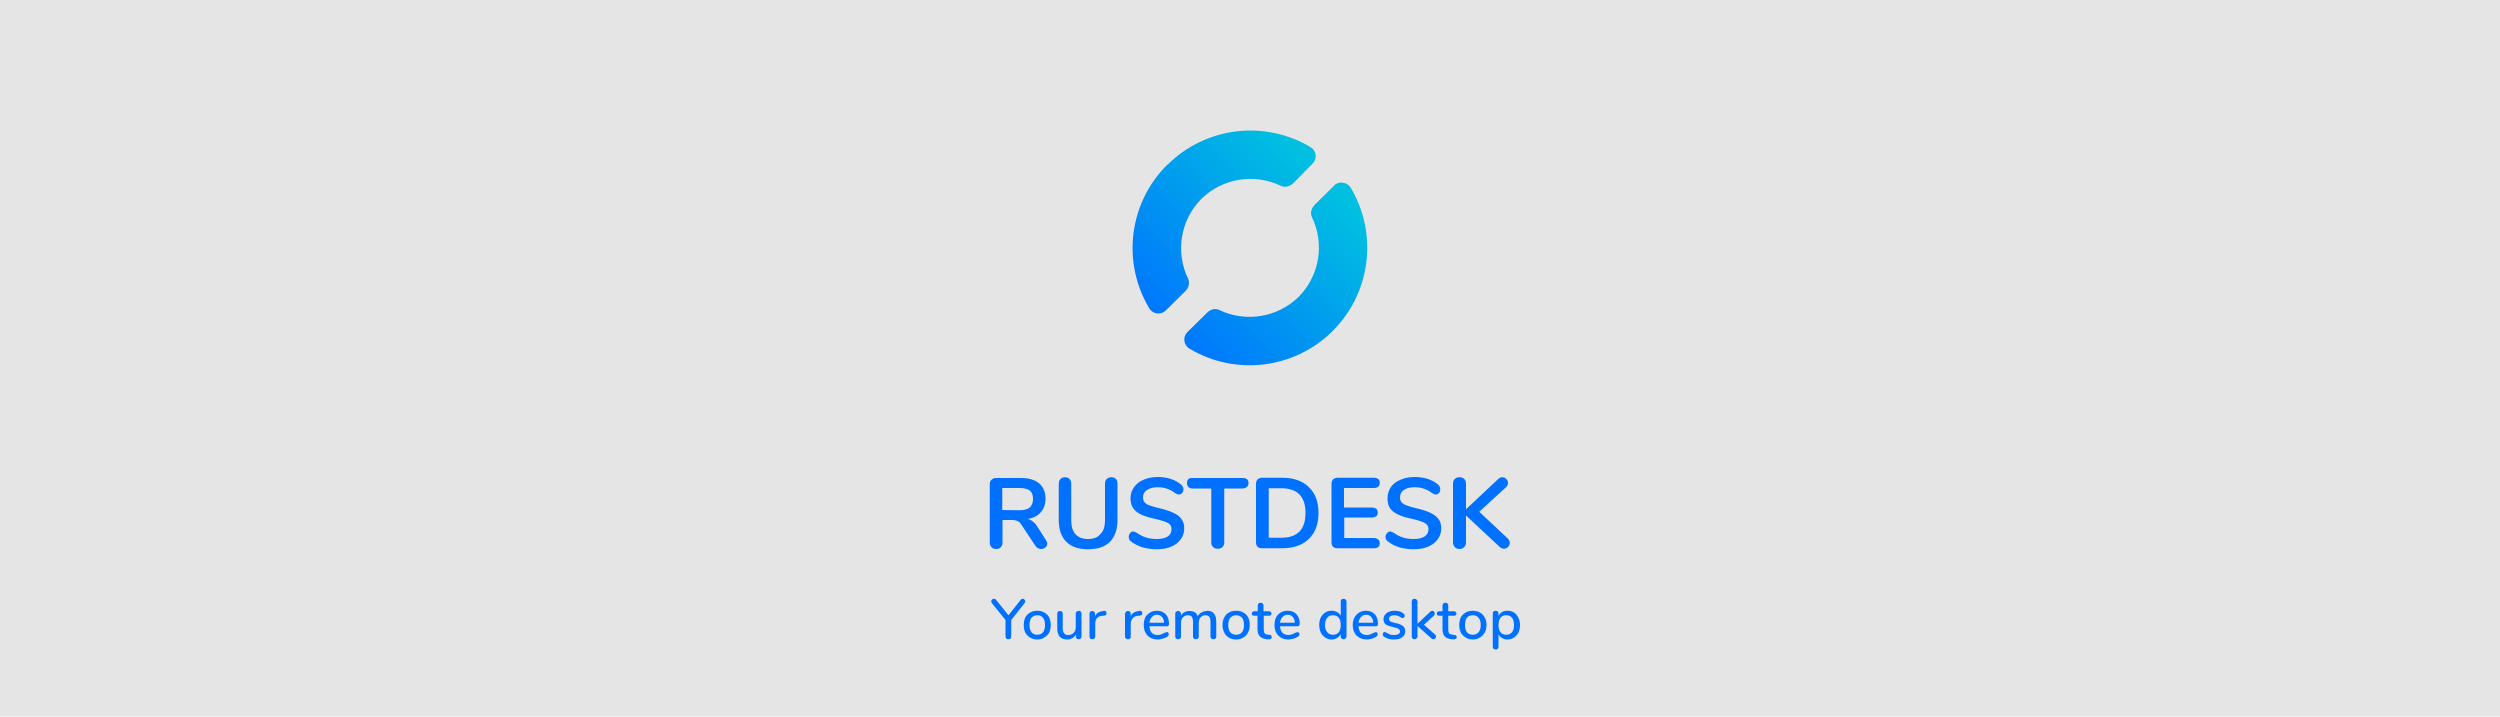
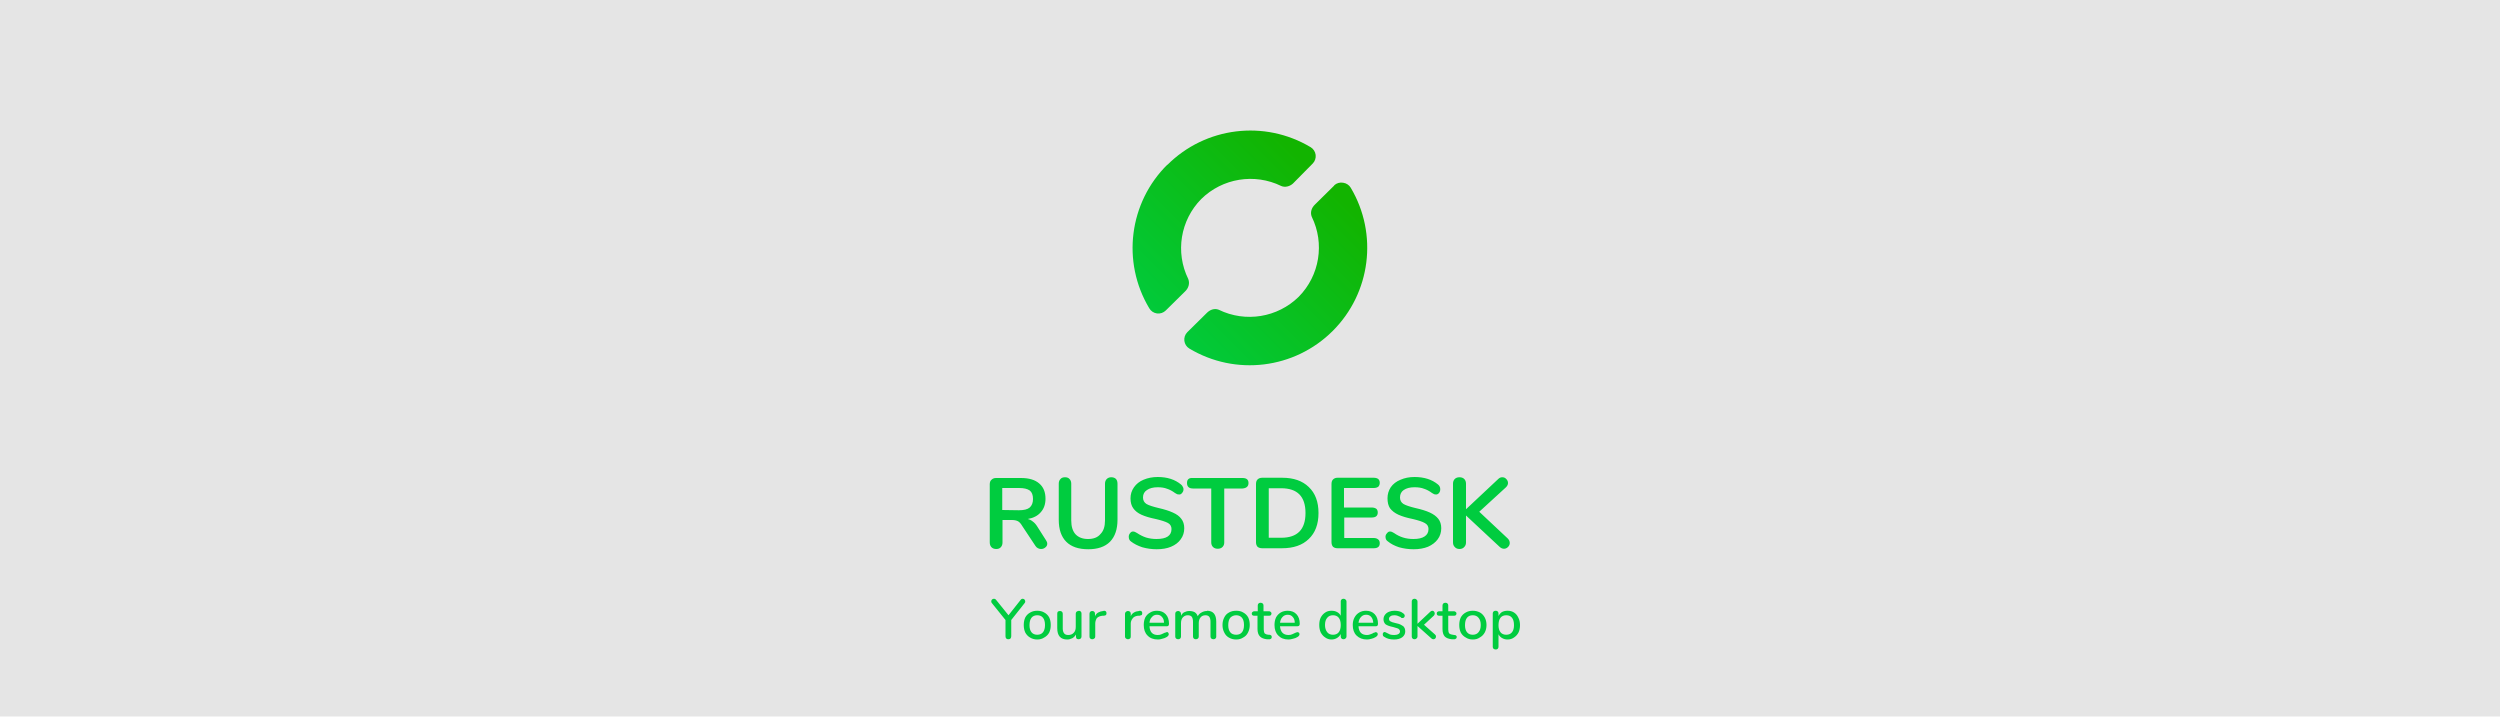
<svg xmlns="http://www.w3.org/2000/svg" xmlns:xlink="http://www.w3.org/1999/xlink" xml:space="preserve" width="1000" height="286.6" style="clip-rule:evenodd;fill-rule:evenodd;stroke-linejoin:round;stroke-miterlimit:1.414">
  <path d="M0 0h1000v286.6H0z" style="opacity:1;fill:#e5e5e5;fill-opacity:1;fill-rule:evenodd;stroke:none;stroke-width:.143px;stroke-linecap:butt;stroke-linejoin:miter;stroke-miterlimit:4;stroke-dasharray:none;stroke-dashoffset:0;stroke-opacity:1;marker:none" />
  <defs>
    <linearGradient xlink:href="#a" id="c" x1=".1" x2=".8" y1=".9" y2=".2" gradientTransform="matrix(94.00173 0 0 93.99768 453 52.2)" gradientUnits="userSpaceOnUse" />
    <linearGradient id="a" x1=".1" x2=".8" y1=".9" y2=".2" gradientTransform="matrix(26.301 0 0 26.331 90.7 911.8)" gradientUnits="userSpaceOnUse">
-       <stop offset="0" stop-color="#004ba6" style="stop-color:#0071ff;stop-opacity:1" />
-       <stop offset="1" stop-color="#00bfe1" style="stop-color:#00bfe1;stop-opacity:1" />
+       <stop offset="0" stop-color="#008528" style="stop-color:#00cc3f;stop-opacity:1" />
+       <stop offset="1" stop-color="#12b400" style="stop-color:#12b400;stop-opacity:1" />
    </linearGradient>
    <path id="b" d="M412.8 154.2h247V204h-247z" />
  </defs>
  <g style="clip-rule:evenodd;fill-rule:evenodd;stroke-linejoin:round;stroke-miterlimit:1.414">
-     <g style="font-size:40px;line-height:1.25;white-space:pre;shape-inside:url(#b);fill:#0071ff" transform="translate(-20 28.7)">
+     <g style="font-size:40px;line-height:1.25;white-space:pre;shape-inside:url(#b);fill:#00cc3f" transform="translate(-20 28.7)">
      <path d="M438.4 187.4q.5.7.5 1.4 0 .9-.8 1.5-.7.6-1.7.6-.6 0-1.2-.3t-1-.9l-5.3-8q-.8-1.4-1.7-1.9-1-.5-2.4-.5H421v9q0 1.2-.7 1.9-.6.7-1.8.7-1.2 0-1.9-.7t-.7-2V165q0-1.2.7-1.8.7-.7 1.8-.7h10q4.8 0 7.3 2.2 2.5 2.1 2.5 6.1 0 3.3-1.9 5.4-1.8 2.1-5.2 2.7 1.2.3 2 1 1 .7 1.8 2zm-10.8-12q3 0 4.3-1.1 1.3-1.2 1.3-3.4 0-2.4-1.3-3.4-1.4-1-4.3-1h-6.7v8.8zm27.7 15.6q-5.8 0-8.8-3-3-3-3-8.8v-14.4q0-1.2.7-1.9.6-.7 1.8-.7 1.2 0 1.8.7.7.7.7 1.9v14.7q0 3.6 1.7 5.5 1.8 1.9 5 1.9 3.4 0 5-2 1.8-1.8 1.8-5.4v-14.7q0-1.2.7-1.9t1.8-.7q1.2 0 1.9.7.6.7.6 1.9v14.4q0 5.7-3 8.8-3 3-8.7 3zm27.4 0q-3 0-5.8-.8-2.7-.9-4.5-2.3-.9-.6-.9-1.9 0-.8.5-1.4.5-.7 1.2-.7t1.6.6q1.8 1.2 3.6 1.8 2 .6 4.2.6 3 0 4.5-1t1.5-3q0-1.6-1.4-2.4-1.5-.8-4.9-1.6-3.5-.7-5.7-1.7t-3.3-2.6q-1.1-1.5-1.1-4 0-2.4 1.4-4.4 1.4-2 3.8-3 2.6-1.1 5.7-1.1 5.7 0 9.3 3 .5.4.7.9.3.4.3 1 0 .9-.6 1.5-.4.6-1.1.6l-.8-.1-.9-.5q-1.6-1.2-3.2-1.7-1.5-.6-3.7-.6-2.7 0-4.3 1.1-1.6 1-1.6 3 0 1.7 1.4 2.6 1.4.8 4.8 1.6 3.5.8 5.7 1.8 2.3 1 3.4 2.5 1.2 1.5 1.2 3.8 0 2.5-1.4 4.4-1.3 1.9-3.9 3-2.4 1-5.7 1zm24.4-.2q-1.2 0-1.9-.7t-.7-1.8v-21.6h-7.3q-2.4 0-2.4-2.2t2.4-2H517q2.4 0 2.4 2t-2.4 2.2h-7.3v21.6q0 1.1-.7 1.8t-1.9.7zm17.8-.2q-1.2 0-1.9-.6-.6-.7-.6-1.8v-23.3q0-1.2.6-1.8.7-.7 1.9-.7h8q6.8 0 10.6 3.7 3.9 3.7 3.9 10.4t-3.9 10.4q-3.8 3.7-10.7 3.7zm7.6-4.2q9.7 0 9.7-9.9t-9.7-9.9h-5v19.8zm22.5 4.2q-1.1 0-1.8-.6-.6-.7-.6-1.8v-23.3q0-1.2.6-1.8.7-.7 1.8-.7h14.5q1.1 0 1.8.5.6.6.6 1.5 0 1-.6 1.6-.7.5-1.8.5h-11.9v7.8h11q1.2 0 1.9.5.6.5.6 1.5t-.6 1.5-1.8.5h-11v8.2h11.8q1.1 0 1.8.6.6.5.6 1.5t-.6 1.5-1.8.5zm30.5.4q-3.1 0-5.9-.8-2.7-.9-4.4-2.3-1-.6-1-1.9 0-.8.6-1.4.5-.7 1.2-.7t1.6.6q1.7 1.2 3.6 1.8 1.9.6 4.2.6 2.9 0 4.4-1 1.6-1 1.6-3 0-1.6-1.5-2.4-1.4-.8-4.8-1.6-3.5-.7-5.7-1.7t-3.4-2.6q-1-1.5-1-4 0-2.4 1.3-4.4 1.4-2 3.9-3 2.5-1.1 5.6-1.1 5.8 0 9.4 3 .5.4.7.9.2.4.2 1 0 .9-.5 1.5t-1.2.6l-.7-.1-.9-.5q-1.6-1.2-3.2-1.7-1.5-.6-3.8-.6-2.7 0-4.3 1.1-1.5 1-1.5 3 0 1.7 1.4 2.6 1.4.8 4.7 1.6 3.6.8 5.8 1.8 2.2 1 3.4 2.5 1.2 1.5 1.2 3.8 0 2.5-1.4 4.4-1.4 1.9-3.9 3-2.5 1-5.7 1zm37.6-4.3q.8.8.8 1.8 0 .9-.7 1.6-.7.7-1.6.7-1 0-1.9-.9l-13.3-12.4v10.8q0 1.1-.7 1.8-.7.8-1.9.8t-1.9-.8q-.7-.7-.7-1.8v-23.5q0-1.2.7-1.9t1.9-.7q1.2 0 1.9.7t.7 1.9V175l12.9-12.1q.7-.7 1.6-.7 1 0 1.6.7.7.7.7 1.6t-.8 1.7l-10.7 9.8z" aria-label="RUSTDESK" style="font-weight:700;font-family:Nunito;-inkscape-font-specification:&quot;Nunito Bold&quot;" />
    </g>
-     <g style="font-size:22.667px;line-height:1.25;fill:#0071ff">
+     <g style="font-size:22.667px;line-height:1.25;fill:#00cc3f">
      <path d="M390.8 212.4q.3-.4.7-.4.5 0 .8.3.3.4.3.8t-.3.7l-5.3 6.7v6.5q0 .6-.4 1-.3.2-.8.2t-.8-.3q-.3-.3-.3-.9v-6.5l-5.4-6.7q-.3-.3-.3-.7 0-.5.3-.8.4-.3.8-.3.5 0 .8.4l5 6.2zm6.6 15.9q-1.6 0-2.9-.8-1.2-.7-1.9-2-.6-1.3-.6-3t.6-3q.7-1.3 2-2 1.2-.7 2.8-.7t2.8.7q1.3.7 2 2 .6 1.3.6 3t-.6 3q-.7 1.3-2 2-1.2.8-2.8.8zm0-1.9q1.5 0 2.3-1 .8-1 .8-2.9t-.8-2.9q-.8-1-2.3-1t-2.3 1q-.8 1-.8 3 0 1.8.8 2.8.8 1 2.3 1zm16.5-9.6q.6 0 .9.3.3.3.3.8v9.2q0 .5-.3.8-.4.3-.9.3t-.8-.3q-.2-.3-.2-.7v-.9q-.6 1-1.5 1.5-1 .5-2 .5-4 0-4-4.5V218q0-.5.2-.8.3-.3.9-.3.5 0 .8.3.3.3.3.8v5.9q0 1.3.6 2 .5.6 1.6.6 1.4 0 2.2-.9.8-.8.8-2.3V218q0-.5.3-.8.3-.3.8-.3zm10.2 0q1 0 1 1 0 .4-.2.7-.2.2-.9.3h-.6q-1.5.2-2.2 1-.6 1-.6 2.1v5.2q0 .6-.4.8-.3.3-.8.3t-.8-.3q-.3-.2-.3-.8V218q0-.5.3-.8.3-.3.8-.3t.8.3q.3.3.3.8v1q.4-1 1.3-1.5t2-.6zm14.3 0q1 0 1 1 0 .4-.2.7l-.9.3h-.7q-1.4.2-2 1-.8 1-.8 2.1v5.2q0 .6-.3.8-.3.3-.8.3t-.8-.3q-.4-.2-.4-.8V218q0-.5.4-.8.3-.3.8-.3t.8.3q.3.3.3.8v1q.4-1 1.3-1.5.8-.5 2-.6zm10.9 8.5q.3 0 .5.3.2.2.2.6 0 .6-.8 1.1-.8.5-1.8.7-.9.3-1.7.3-2.7 0-4.2-1.6-1.5-1.5-1.5-4.2 0-1.7.6-3 .7-1.3 2-2 1.1-.7 2.7-.7 2.2 0 3.5 1.4 1.3 1.4 1.3 3.8 0 1-.8 1h-7q.2 3.5 3.3 3.5.9 0 1.5-.3l1.3-.6.4-.1.5-.2zm-4-6.9q-1.3 0-2 .9-.9.8-1 2.3h5.8q0-1.5-.8-2.3-.7-.9-2-.9zm20-1.6q3.7 0 3.7 4.4v6q0 .4-.3.7-.3.3-.8.3t-.9-.3q-.3-.3-.3-.8v-5.9q0-1.3-.5-2-.5-.6-1.5-.6-1.3 0-2 .9-.7.8-.7 2.3v5.3q0 .5-.3.8-.4.3-.9.3t-.8-.3q-.3-.3-.3-.8v-5.9q0-1.3-.5-2-.5-.6-1.6-.6-1.2 0-2 .9-.7.8-.7 2.3v5.3q0 .5-.3.8-.3.3-.8.3t-.9-.3q-.3-.3-.3-.8V218q0-.5.3-.8.4-.3.9-.3.4 0 .7.3.4.3.4.8v.8q.5-1 1.3-1.4 1-.5 2-.5 1.3 0 2.2.5.8.5 1.2 1.6.5-1 1.5-1.5 1-.6 2.2-.6zm11.7 11.5q-1.7 0-3-.8-1.2-.7-1.8-2-.7-1.3-.7-3t.7-3q.6-1.3 1.9-2 1.2-.7 2.9-.7t2.8.7q1.3.7 2 2 .6 1.3.6 3t-.7 3q-.6 1.3-1.9 2-1.2.8-2.8.8zm0-1.9q1.5 0 2.3-1 .8-1 .8-2.9t-.8-2.9q-.9-1-2.3-1t-2.4 1q-.8 1-.8 3 0 1.8.8 2.8.8 1 2.4 1zm13.3 0q.5.1.7.3.2.2.2.6 0 .5-.3.7-.4.3-1 .2h-.7q-1.8-.2-2.7-1.1-1-1-1-3v-5.3h-1.3q-1 0-1-.9 0-.4.3-.6.3-.3.7-.3h1.4v-2.3q0-.5.3-.8.3-.3.8-.3t.9.3q.3.3.3.8v2.3h2.2q.5 0 .7.3.3.2.3.6 0 .4-.3.7-.2.2-.7.2H488v5.5q0 1 .4 1.6.5.4 1.4.5zm11.2-1q.4 0 .6.2.2.2.2.6 0 .6-.8 1.1-.8.5-1.8.7-1 .3-1.8.3-2.6 0-4.1-1.6-1.5-1.5-1.5-4.2 0-1.7.6-3 .7-1.3 1.9-2t2.8-.7q2.2 0 3.5 1.4 1.3 1.4 1.3 3.8 0 1-.9 1h-7q.3 3.5 3.4 3.5.9 0 1.5-.3l1.3-.6.3-.1.5-.2zm-3.9-7q-1.3 0-2.1.9-.8.8-1 2.3h5.9q0-1.5-.8-2.3-.7-.9-2-.9zm22.3-6.4q.5 0 .8.3.4.3.4.8v14q0 .5-.4.8-.3.3-.8.3t-.8-.3q-.3-.3-.3-.8v-1q-.5 1-1.5 1.6-1 .6-2.2.6-1.4 0-2.5-.8-1.1-.7-1.8-2-.6-1.3-.6-3 0-1.8.6-3 .7-1.3 1.8-2 1-.7 2.5-.7 1.3 0 2.2.5 1 .5 1.5 1.5V213q0-.4.3-.7.3-.3.8-.3zm-4.2 14.4q1.5 0 2.3-1 .8-1 .8-2.9t-.8-2.9q-.8-1-2.3-1t-2.3 1q-.9 1-.9 2.9 0 1.8.9 2.9.8 1 2.3 1zm17.2-1q.3 0 .5.2t.2.6q0 .6-.8 1.1-.8.5-1.7.7-1 .3-1.8.3-2.6 0-4.2-1.6-1.5-1.5-1.5-4.2 0-1.7.7-3t1.9-2q1.2-.7 2.7-.7 2.2 0 3.5 1.4 1.3 1.4 1.3 3.8 0 1-.8 1h-7q.2 3.5 3.4 3.5.8 0 1.4-.3.7-.2 1.3-.6l.4-.1.5-.2zm-4-7q-1.2 0-2 .9-.8.8-1 2.3h5.9q-.1-1.5-.8-2.3-.7-.9-2-.9zm11.2 9.9q-2.3 0-3.8-1-.4-.2-.6-.5l-.1-.6q0-.4.2-.6.2-.3.5-.3t1 .4l1.2.6q.7.2 1.7.2t1.7-.4q.6-.4.6-1 0-.5-.3-.8-.2-.3-.8-.5l-1.7-.5q-2-.4-3-1.1-.8-.8-.8-2 0-1 .6-1.8t1.6-1.2q1-.4 2.2-.4 1 0 1.8.2.9.2 1.5.7.8.5.8 1.1 0 .4-.3.7-.2.2-.5.2h-.4q-.2 0-.5-.4l-1.2-.5q-.5-.2-1.3-.2-1 0-1.5.4-.6.4-.6 1 0 .7.5 1 .6.4 2 .7 1.6.3 2.4.8.9.4 1.2 1 .4.6.4 1.5 0 1.5-1.2 2.4-1.2.9-3.3.9zm16.4-2q.4.3.4.8t-.3.8q-.3.3-.7.3-.5 0-.8-.3l-5.6-5v4.2q0 .5-.4.8-.3.3-.8.3t-.8-.3q-.3-.3-.3-.8v-14q0-.5.3-.8.3-.3.8-.3t.8.3q.4.3.4.8v8.9l5.1-4.8q.4-.4.8-.4t.7.3q.3.4.3.8t-.3.8l-4 3.7zm7.7.2q.5 0 .7.2.3.2.3.6 0 .5-.4.7-.3.3-1 .2h-.6q-1.9-.2-2.8-1.1-.9-1-.9-3v-5.3h-1.3q-1 0-1-.9 0-.4.2-.6.3-.3.8-.3h1.3v-2.3q0-.5.3-.8.3-.3.9-.3.5 0 .8.3.3.3.3.8v2.3h2.3q.4 0 .7.3.3.2.3.6 0 .4-.3.7-.3.2-.7.2h-2.3v5.5q0 1 .4 1.6.5.4 1.4.5zm7.4 1.8q-1.6 0-2.8-.8-1.3-.7-2-2-.6-1.3-.6-3t.6-3q.7-1.3 2-2 1.2-.7 2.8-.7t2.9.7q1.2.7 1.9 2t.7 3q0 1.7-.7 3t-2 2q-1.1.8-2.8.8zm0-1.9q1.5 0 2.3-1 .9-1 .9-2.9t-.9-2.9q-.8-1-2.3-1t-2.3 1q-.8 1-.8 3 0 1.8.8 2.8.8 1 2.3 1zm14-9.6q1.4 0 2.5.7t1.7 2q.7 1.3.7 3 0 1.8-.6 3t-1.8 2q-1.1.8-2.6.8-1.2 0-2.2-.6-.9-.5-1.4-1.5v5q0 .5-.3.8-.3.3-.8.3t-.9-.3q-.3-.3-.3-.8v-13.3q0-.5.3-.8.3-.3.9-.3.5 0 .8.3.3.3.3.8v1q.5-1 1.4-1.6 1-.5 2.2-.5zm-.6 9.6q1.5 0 2.3-1 .8-1 .8-2.8 0-2-.8-3t-2.3-1q-1.5 0-2.3 1-.8 1-.8 3 0 1.8.8 2.8.8 1 2.3 1z" aria-label="Your remote desktop" style="font-weight:600;font-family:Nunito;-inkscape-font-specification:&quot;Nunito Semi-Bold&quot;" transform="translate(17.5 27.5)" />
    </g>
  </g>
  <path fill="url(#b)" d="m533.7 74.2-7.7 7.6c-1.4 1.3-2 3.2-1.3 4.9a28 28 0 0 1-5.2 32 28.1 28.1 0 0 1-32 5.2c-1.7-.7-3.5 0-4.7 1.2l-7.9 7.8a4.2 4.2 0 0 0 .8 6.5 47 47 0 0 0 64.6-64.3 4.2 4.2 0 0 0-3-2 4.2 4.2 0 0 0-3.6 1zM467 65.8a46.9 46.9 0 0 0-7.3 57.5 4.2 4.2 0 0 0 6.6.9l7.7-7.6c1.4-1.3 2-3.2 1.3-5a28 28 0 0 1 5.2-32 28.1 28.1 0 0 1 32-5.2c1.6.7 3.5.1 4.7-1l7.9-8a4.2 4.2 0 0 0-.8-6.5 47 47 0 0 0-57.4 7.1z" style="isolation:isolate;fill:url(#c);stroke-width:.988" />
</svg>
